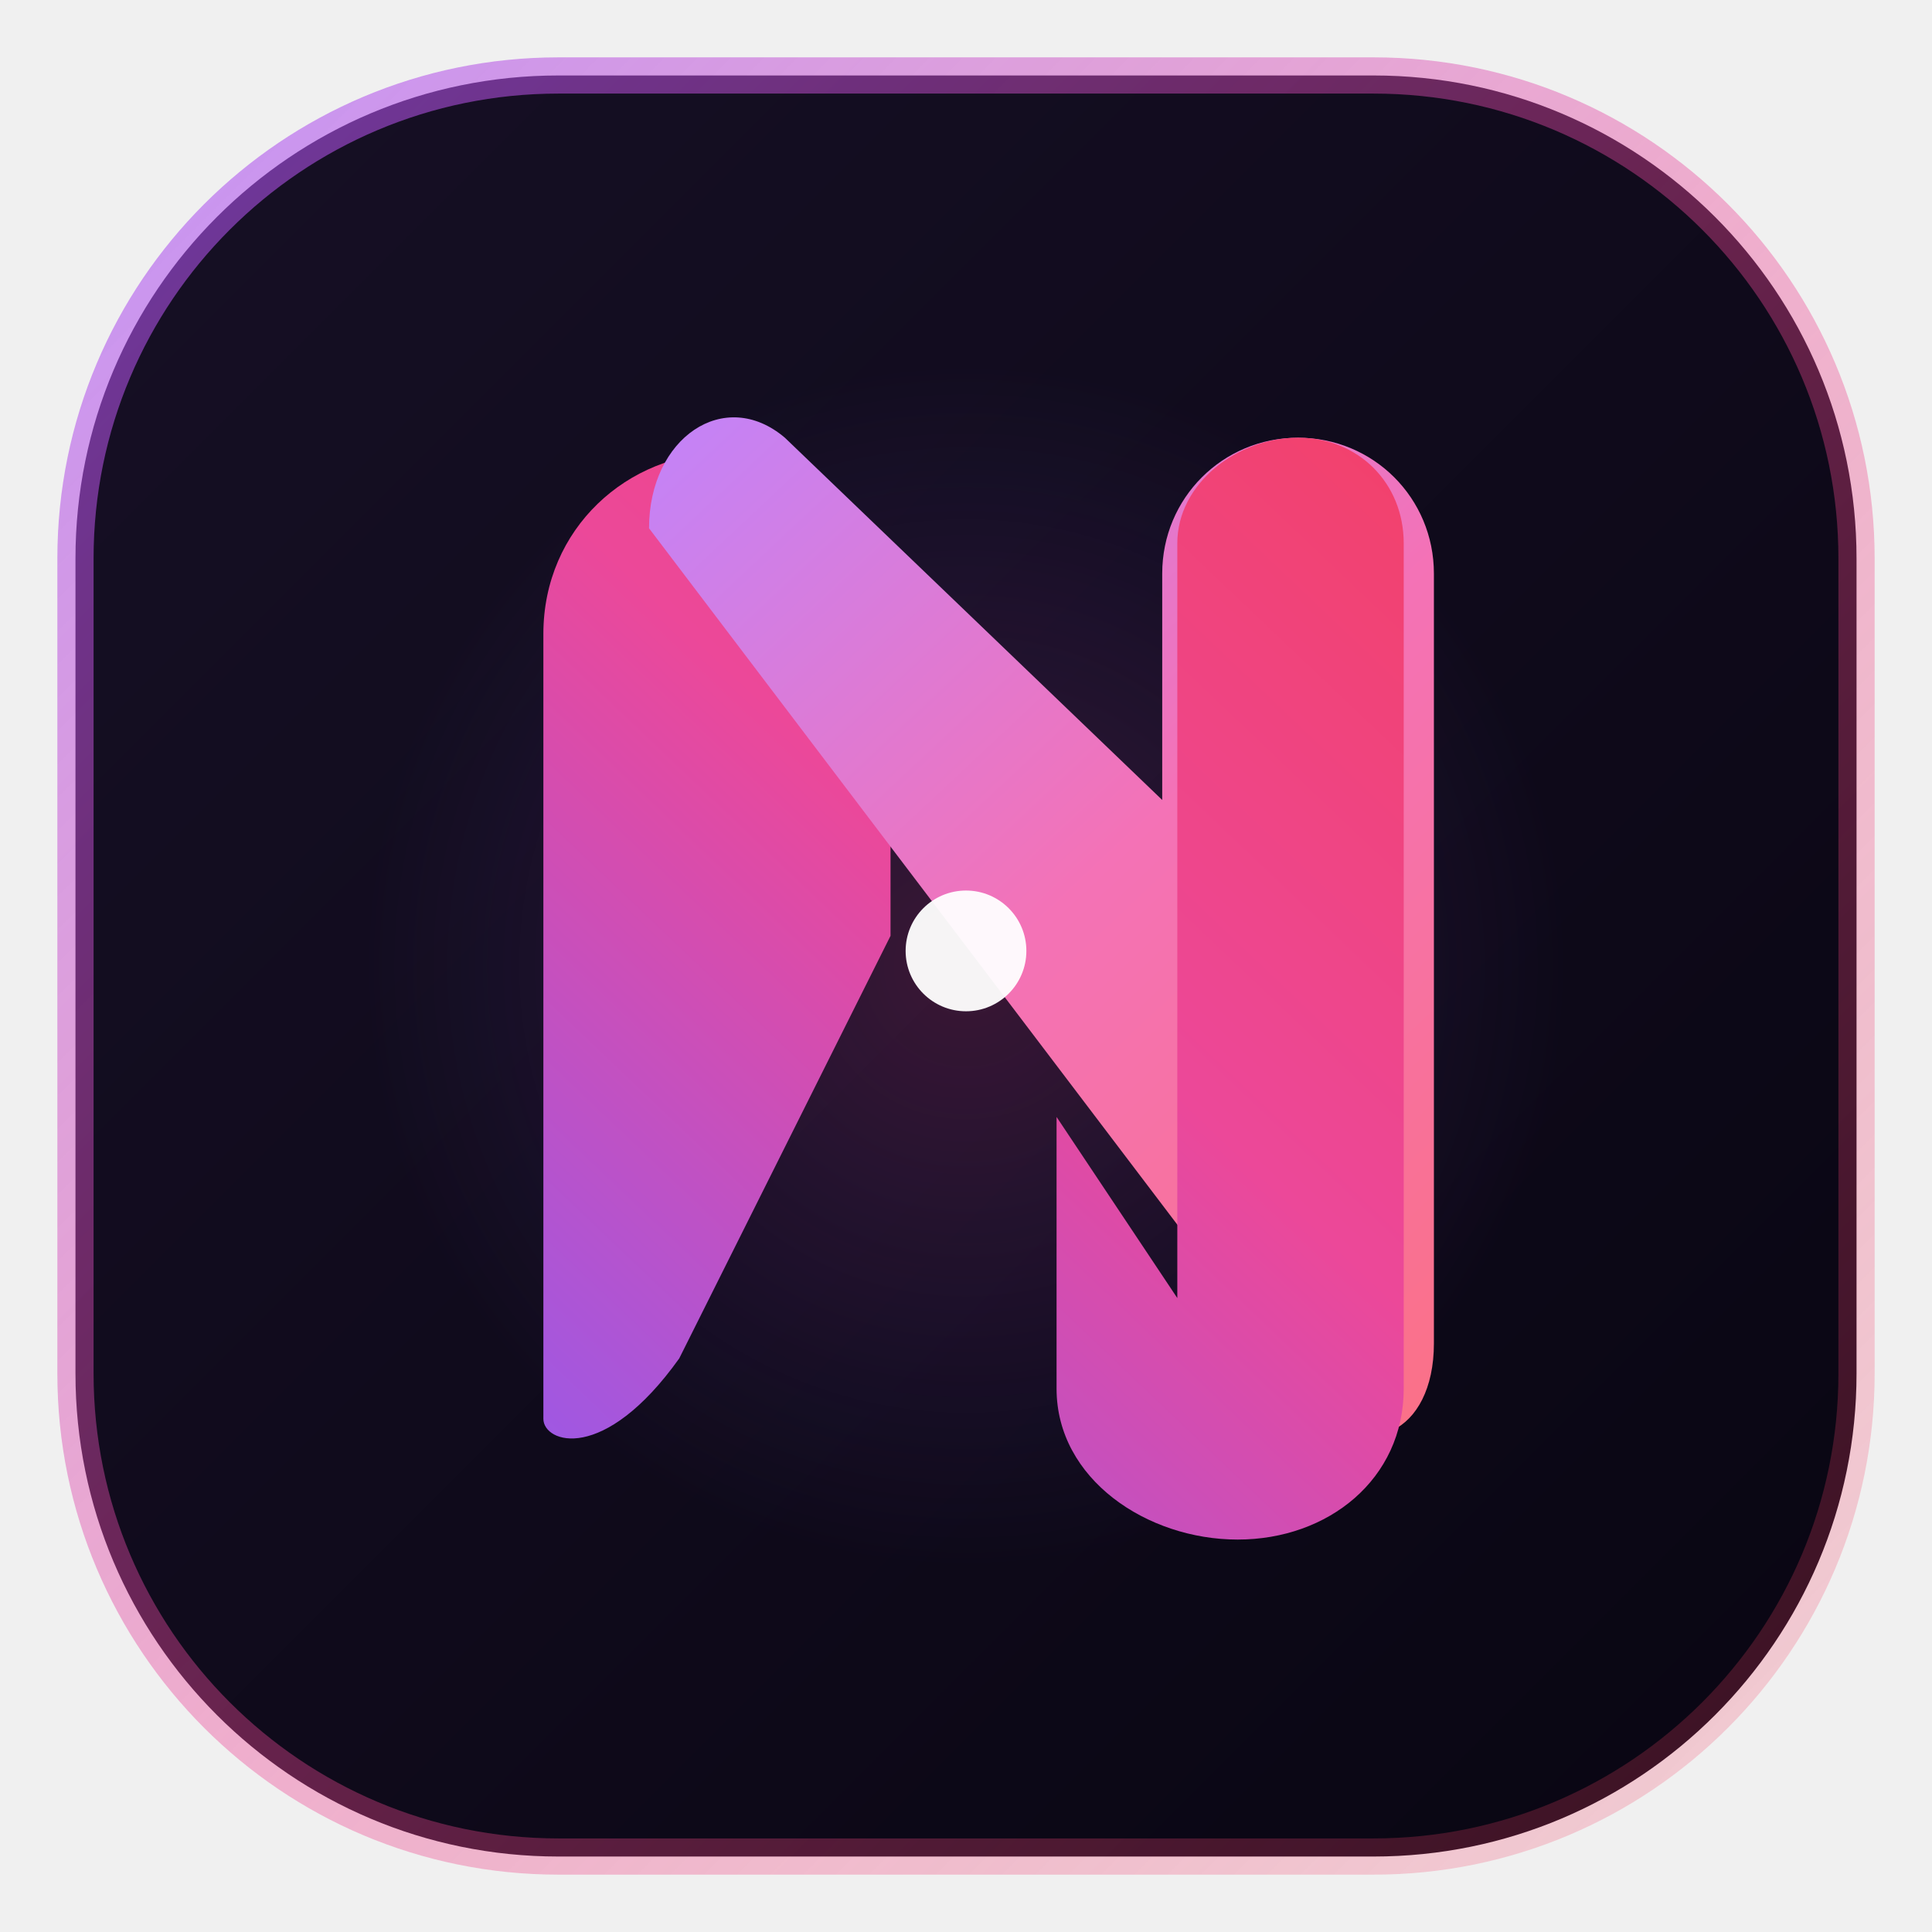
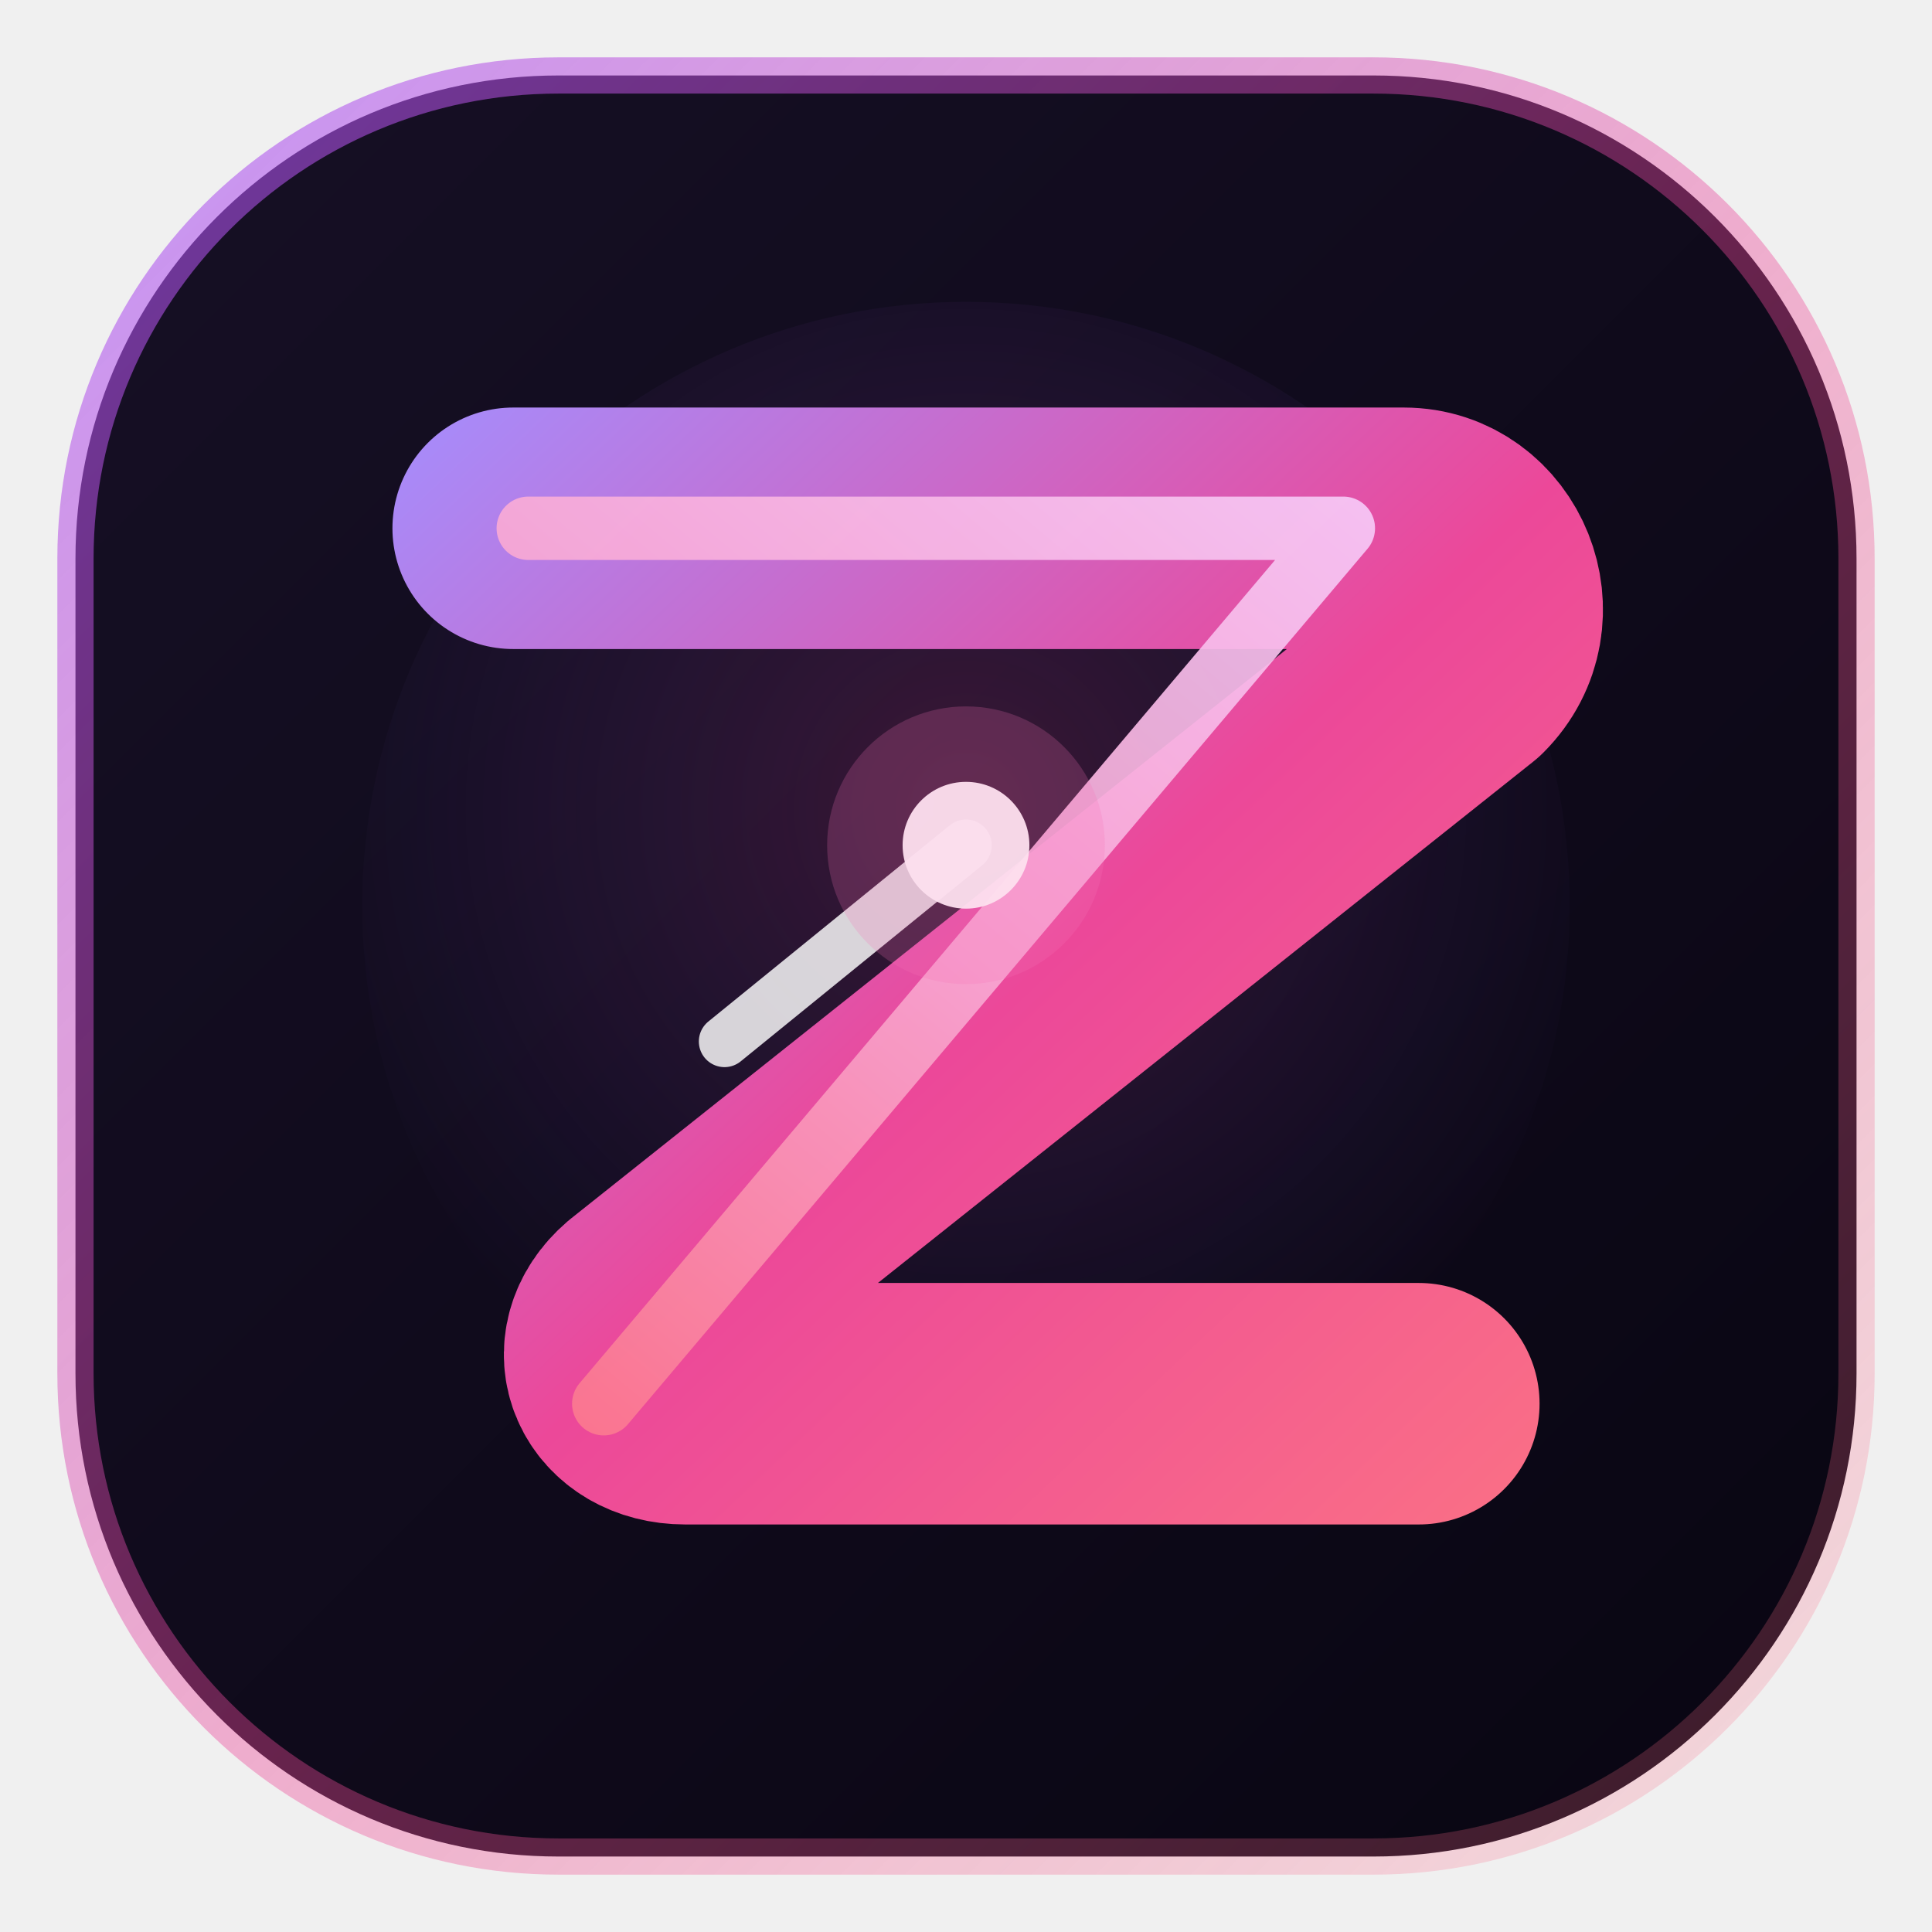
<svg xmlns="http://www.w3.org/2000/svg" viewBox="0 0 64 64" fill="none">
  <defs>
-     <linearGradient id="nari-flow" x1="14" y1="52" x2="52" y2="12" gradientUnits="userSpaceOnUse">
-       <stop offset="0%" stop-color="#8b5cf6" />
+     <linearGradient id="zuxrash-main" x1="14" y1="14" x2="50" y2="52" gradientUnits="userSpaceOnUse">
+       <stop offset="0%" stop-color="#a78bfa" />
      <stop offset="52%" stop-color="#ec4899" />
-       <stop offset="100%" stop-color="#f43f5e" />
-     </linearGradient>
-     <linearGradient id="nari-diag" x1="18" y1="16" x2="48" y2="48" gradientUnits="userSpaceOnUse">
-       <stop offset="0%" stop-color="#c084fc" />
-       <stop offset="50%" stop-color="#f472b6" />
      <stop offset="100%" stop-color="#fb7185" />
    </linearGradient>
-     <linearGradient id="nari-plate" x1="0" y1="0" x2="64" y2="64" gradientUnits="userSpaceOnUse">
+     <linearGradient id="zuxrash-hi" x1="48" y1="14" x2="18" y2="50" gradientUnits="userSpaceOnUse">
+       <stop offset="0%" stop-color="#f5d0fe" />
+       <stop offset="50%" stop-color="#f9a8d4" />
+       <stop offset="100%" stop-color="#fb7185" />
+     </linearGradient>
+     <linearGradient id="zuxrash-plate" x1="0" y1="0" x2="64" y2="64" gradientUnits="userSpaceOnUse">
      <stop offset="0%" stop-color="#171026" />
      <stop offset="100%" stop-color="#080511" />
    </linearGradient>
-     <linearGradient id="nari-stroke" x1="4" y1="4" x2="60" y2="60" gradientUnits="userSpaceOnUse">
+     <linearGradient id="zuxrash-stroke" x1="4" y1="4" x2="60" y2="60" gradientUnits="userSpaceOnUse">
      <stop offset="0%" stop-color="#a855f7" stop-opacity="0.6" />
-       <stop offset="50%" stop-color="#ec4899" stop-opacity="0.4" />
-       <stop offset="100%" stop-color="#f43f5e" stop-opacity="0.2" />
+       <stop offset="52%" stop-color="#ec4899" stop-opacity="0.4" />
+       <stop offset="100%" stop-color="#fb7185" stop-opacity="0.2" />
    </linearGradient>
-     <radialGradient id="nari-glow" cx="50%" cy="50%" r="50%">
+     <radialGradient id="zuxrash-glow" cx="50%" cy="42%" r="56%">
      <stop offset="0%" stop-color="#ec4899" stop-opacity="0.2" />
      <stop offset="100%" stop-color="#8b5cf6" stop-opacity="0" />
    </radialGradient>
  </defs>
-   <rect x="2.5" y="2.5" width="59" height="59" rx="16" fill="url(#nari-plate)" stroke="url(#nari-stroke)" stroke-width="1.2" />
-   <circle cx="32" cy="32" r="20" fill="url(#nari-glow)" />
-   <path d="M 18 47 V 21 C 18 17.5 20.8 15 24 15 C 27.2 15 29.5 17.5 29.5 21 V 31 L 22.5 45 C 20 48.5 18 47.8 18 47 Z" fill="url(#nari-flow)" />
-   <path d="M 21.5 17.5 L 43.5 46.5 C 45.2 48.5 47.5 47.5 47.5 44.5 V 19 C 47.5 16.5 45.5 14.5 43 14.5 C 40.5 14.5 38.5 16.5 38.5 19 V 26.5 L 26 14.5 C 24 12.8 21.5 14.5 21.5 17.5 Z" fill="url(#nari-diag)" />
-   <path d="M 39 43 V 18 C 39 16 41 14.5 43 14.5 C 45 14.5 46.5 16 46.5 18 V 46 C 46.5 49 44 51 41 51 C 38 51 35 49 35 46 V 37 L 39 43 Z" fill="url(#nari-flow)" />
-   <circle cx="32" cy="31.5" r="2" fill="#ffffff" opacity="0.95" />
+   <rect x="2.5" y="2.5" width="59" height="59" rx="16" fill="url(#zuxrash-plate)" stroke="url(#zuxrash-stroke)" stroke-width="1.2" />
+   <circle cx="32" cy="30" r="20" fill="url(#zuxrash-glow)" />
+   <path d="M17 17.5H46.5C48.8 17.5 50 20.4 48.3 22.1L21.4 43.5C20 44.7 20.8 46.5 22.7 46.5H47" stroke="url(#zuxrash-main)" stroke-width="8" stroke-linecap="round" stroke-linejoin="round" />
+   <path d="M17.5 17.5H44.5L20 46.5" stroke="url(#zuxrash-hi)" stroke-width="2.1" stroke-linecap="round" stroke-linejoin="round" opacity="0.92" />
+   <path d="M24 34.5L32 28" stroke="#ffffff" stroke-width="1.7" stroke-linecap="round" opacity="0.82" />
+   <circle cx="32" cy="28" r="2.1" fill="#ffffff" opacity="0.95" />
+   <circle cx="32" cy="28" r="4.6" fill="#f472b6" opacity="0.22" />
</svg>
